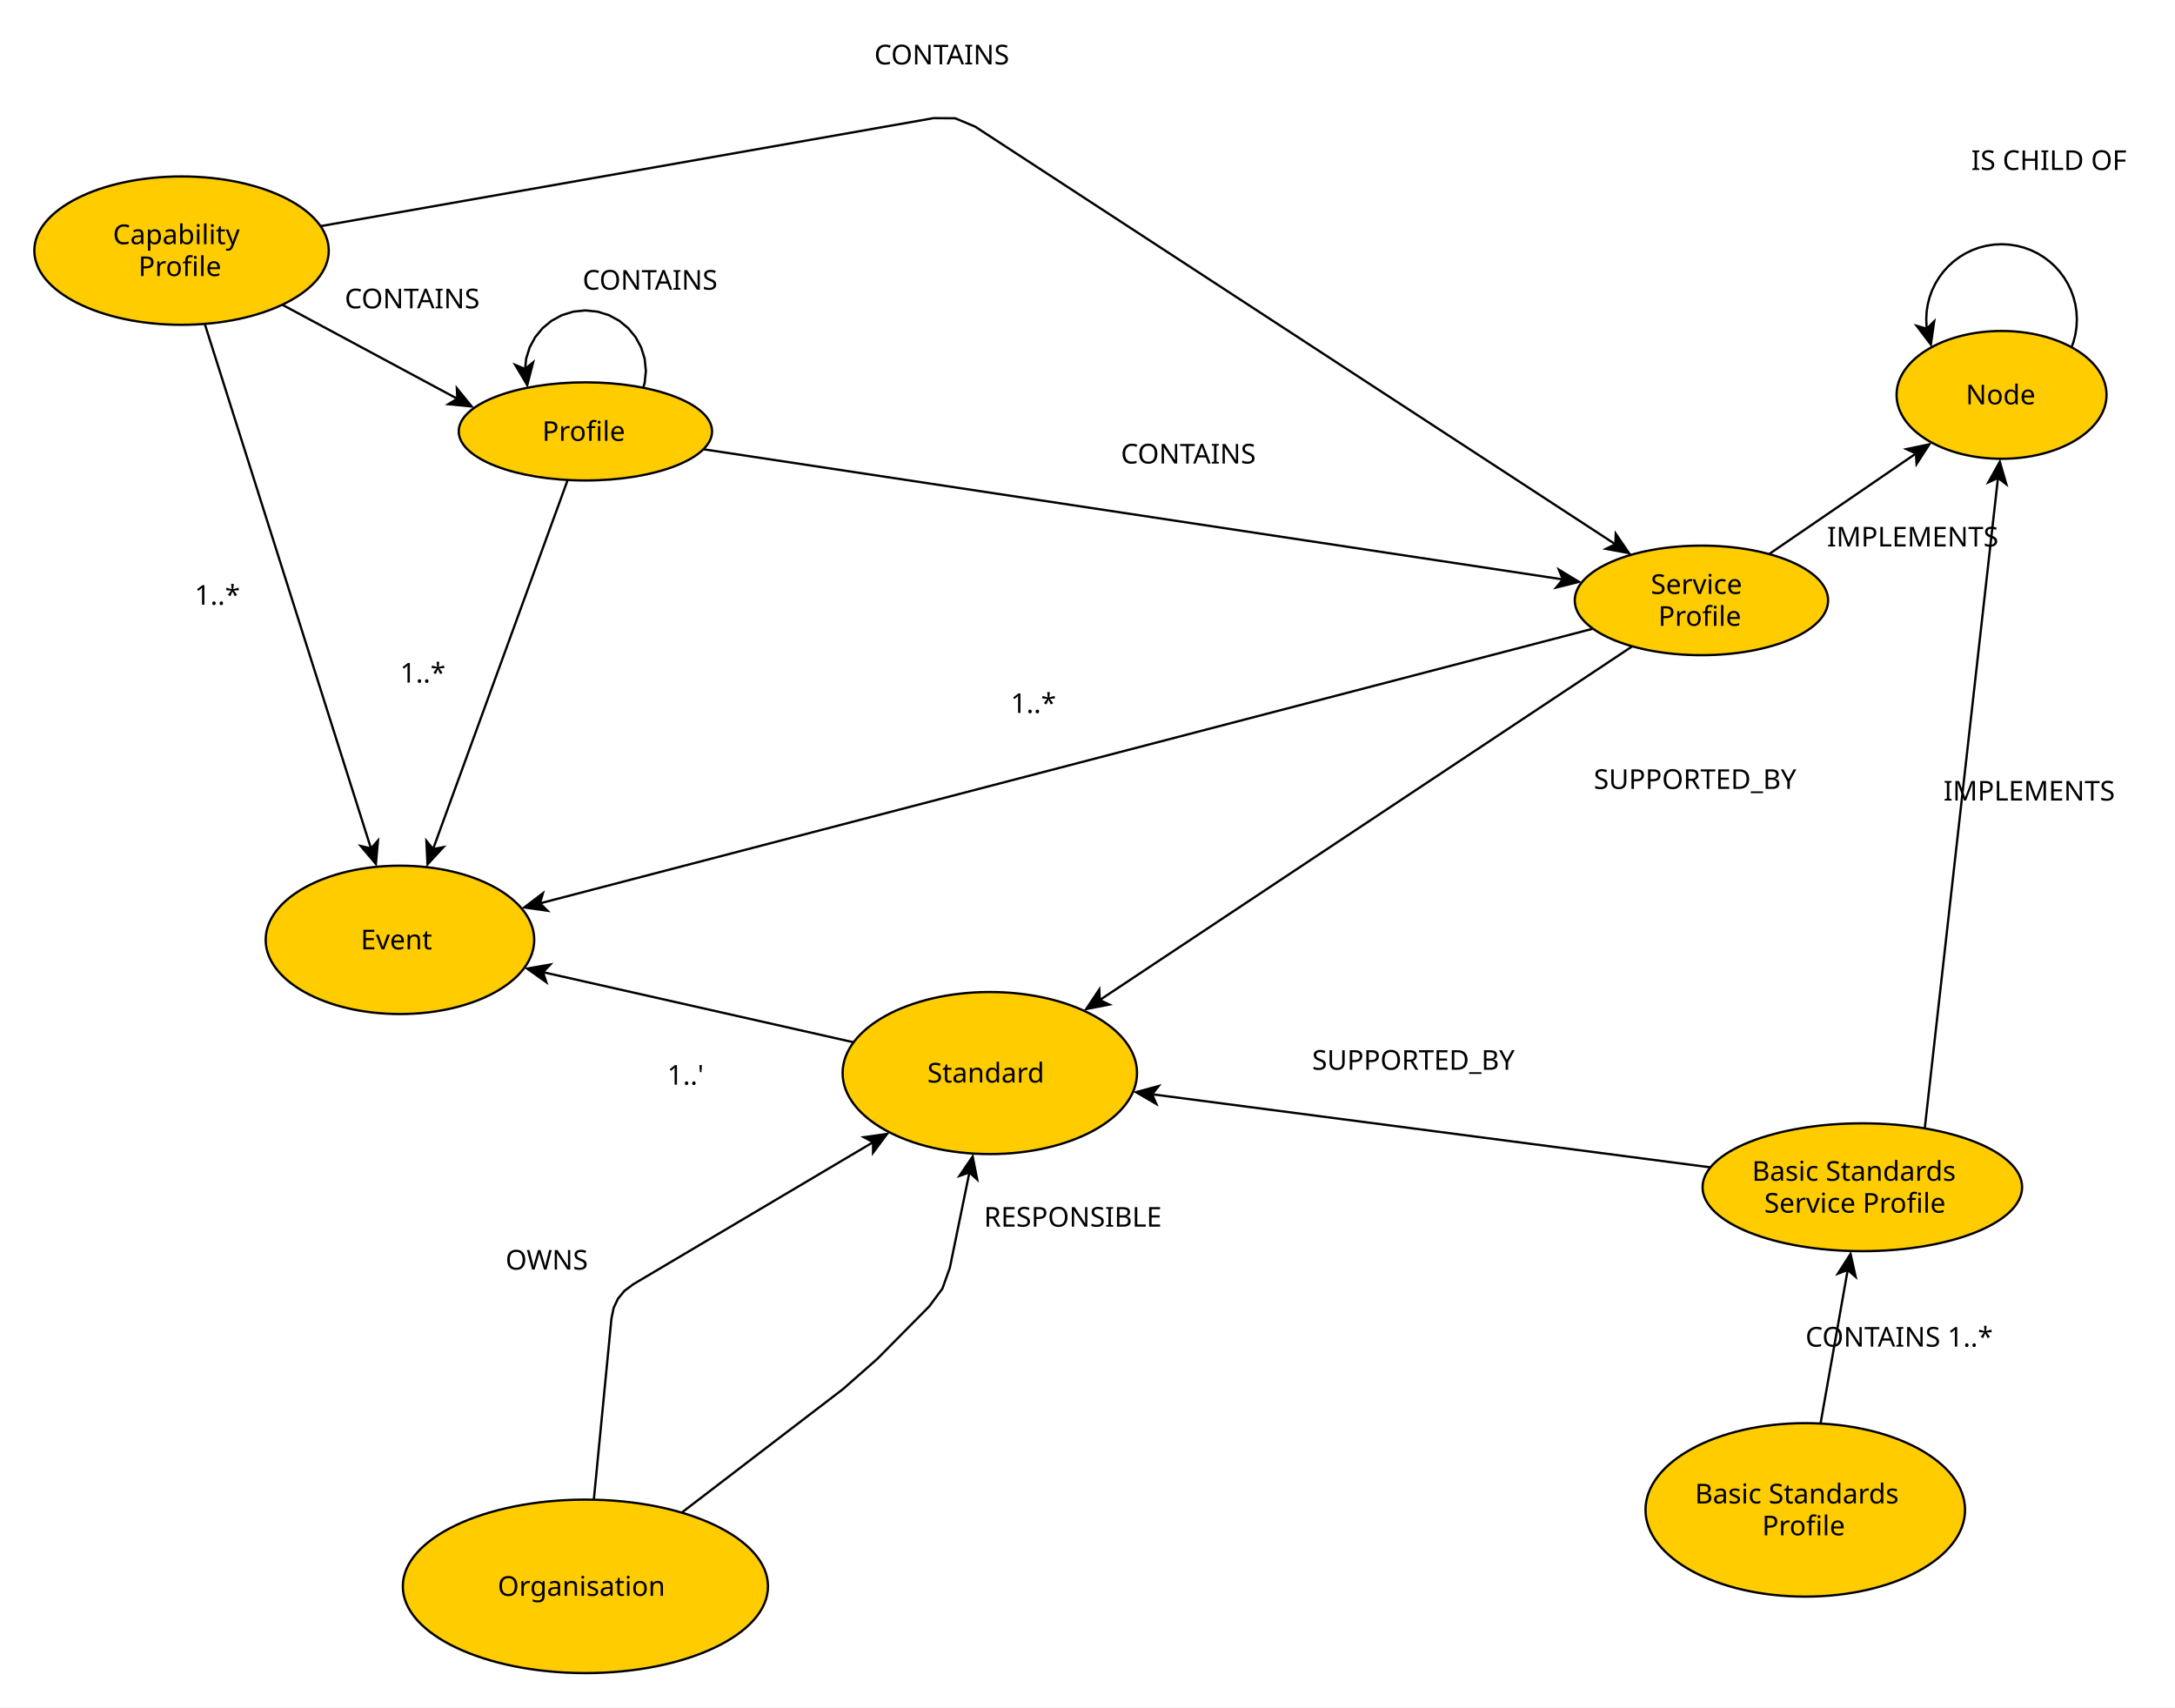
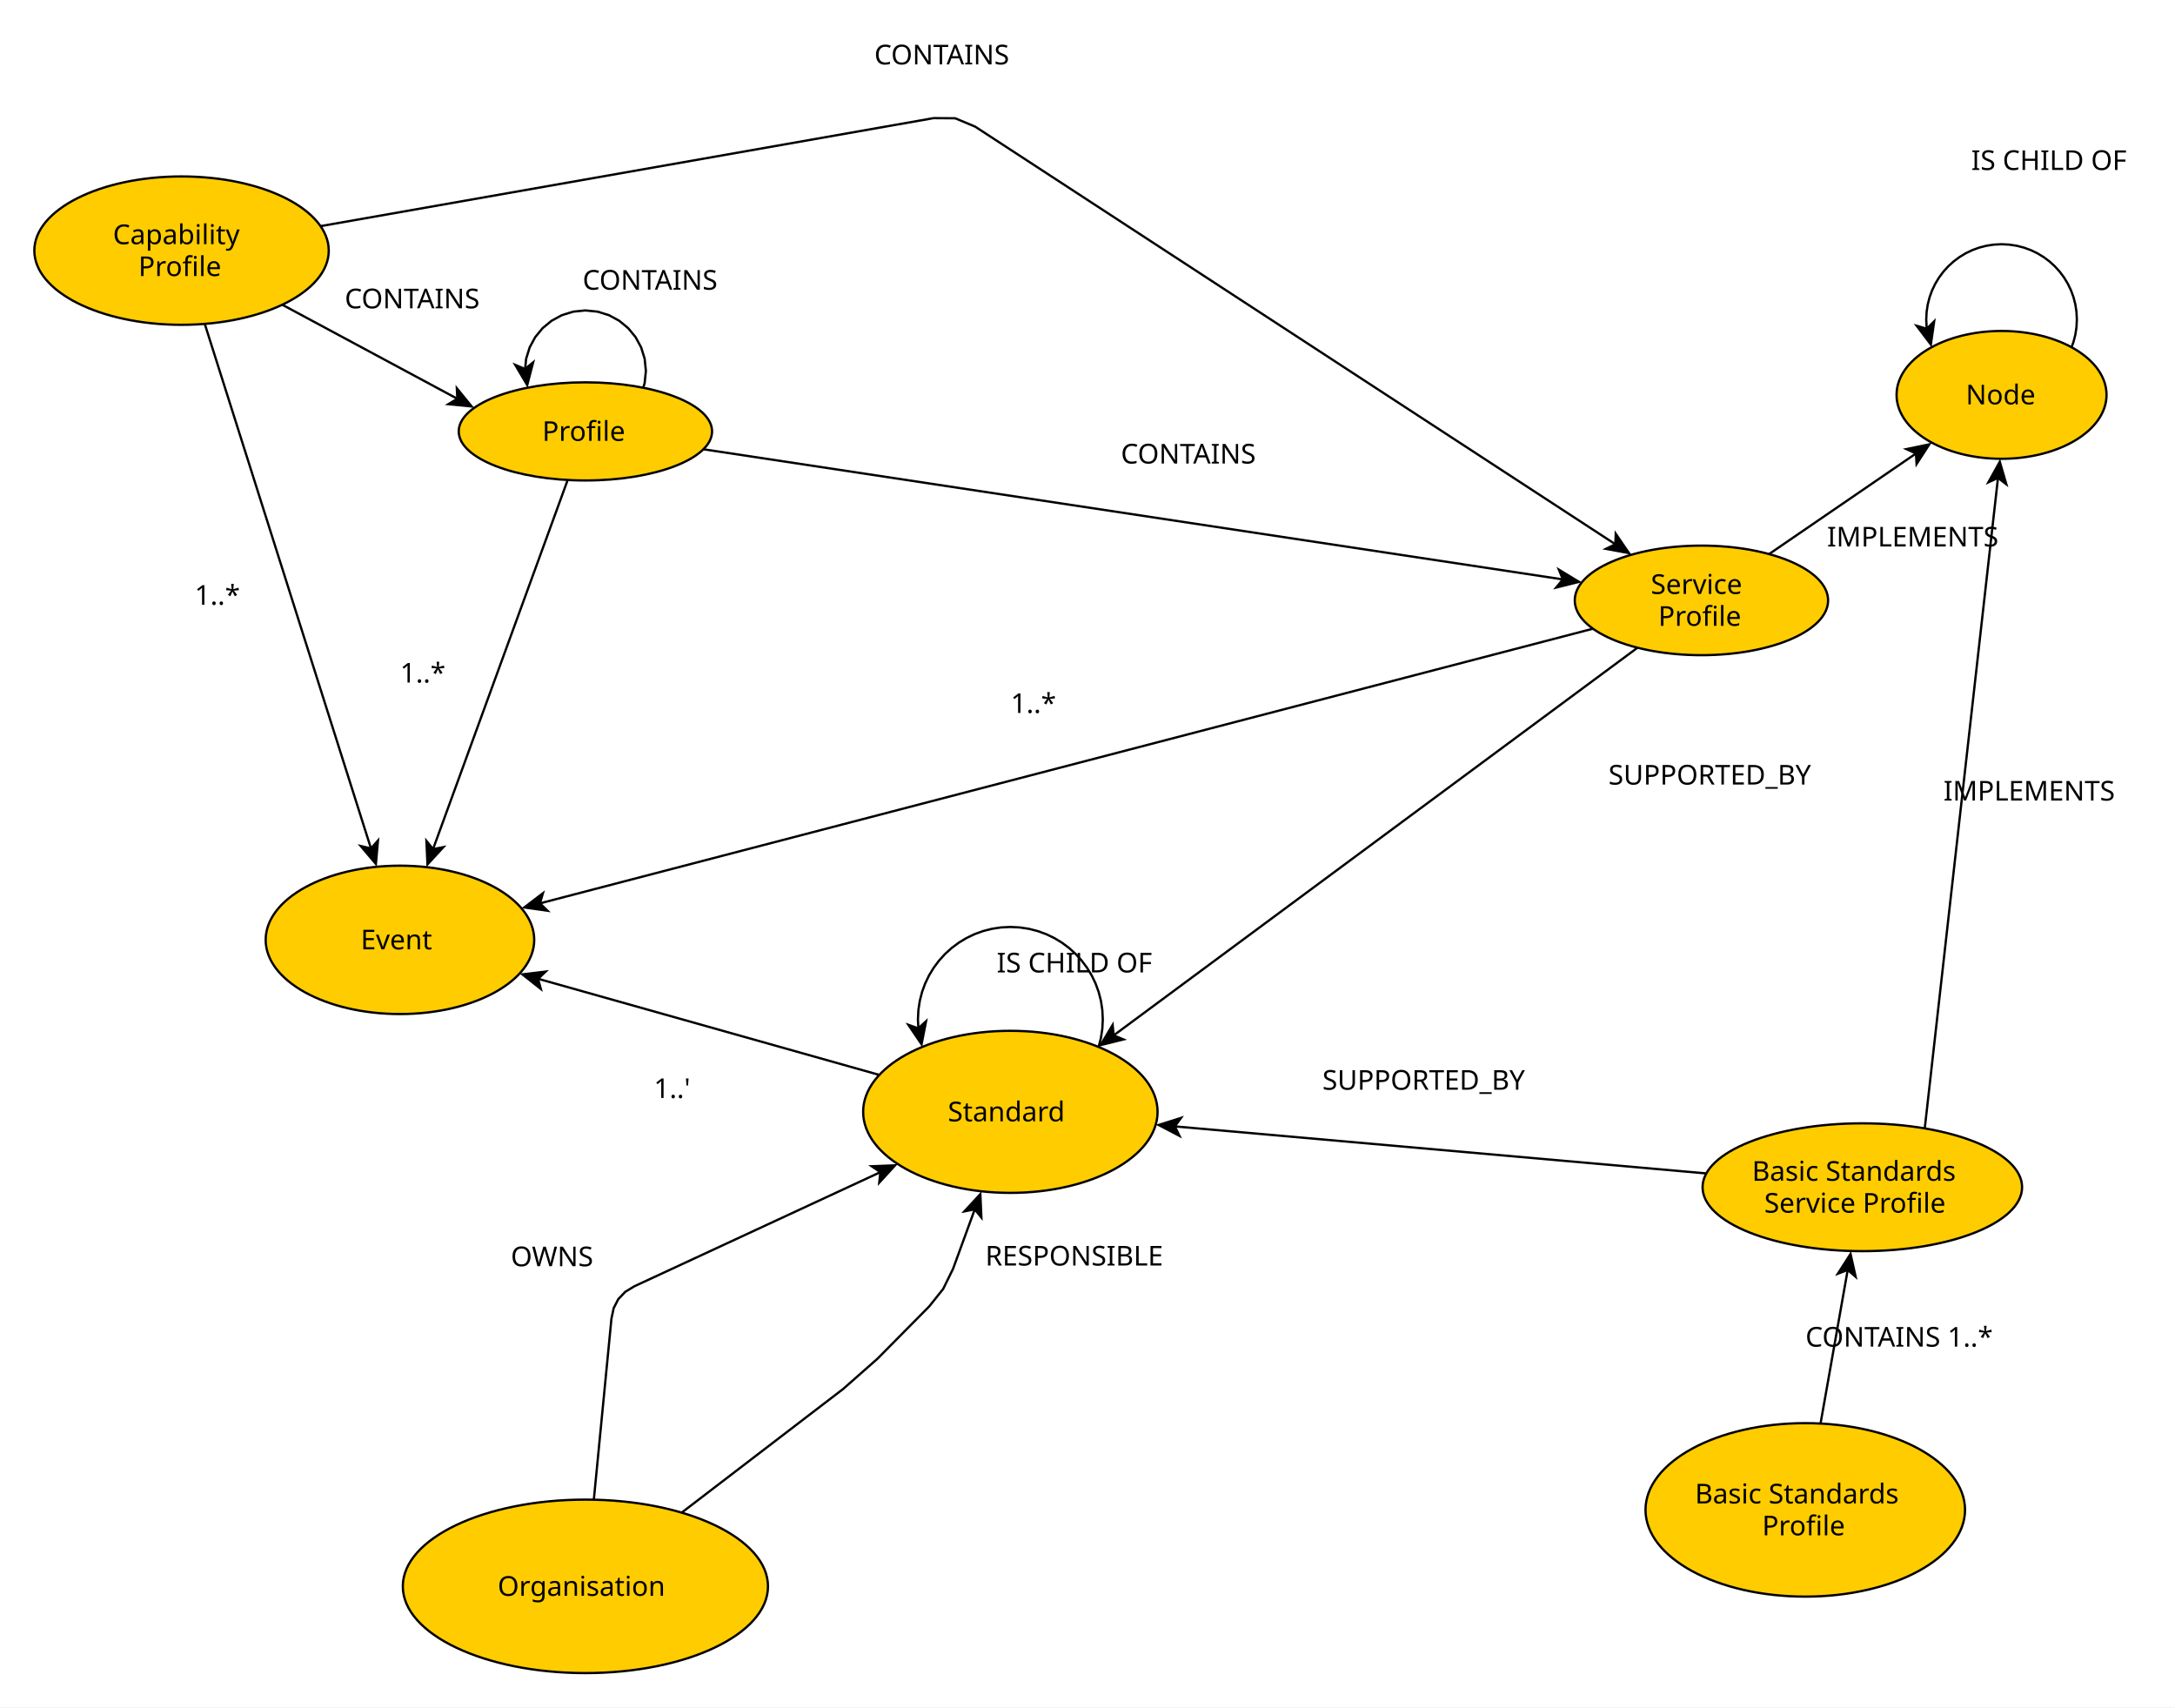
<svg xmlns="http://www.w3.org/2000/svg" fill-opacity="1" color-rendering="auto" color-interpolation="auto" text-rendering="auto" stroke="black" stroke-linecap="square" width="953" stroke-miterlimit="10" shape-rendering="auto" stroke-opacity="1" fill="black" stroke-dasharray="none" font-weight="normal" stroke-width="1" height="748" font-family="'Dialog'" font-style="normal" stroke-linejoin="miter" font-size="12px" stroke-dashoffset="0" image-rendering="auto">
  <defs id="genericDefs" />
  <g>
    <defs id="defs1">
      <clipPath clipPathUnits="userSpaceOnUse" id="clipPath1">
        <path d="M0 0 L953 0 L953 748 L0 748 L0 0 Z" />
      </clipPath>
      <clipPath clipPathUnits="userSpaceOnUse" id="clipPath2">
        <path d="M96 0 L1049 0 L1049 748 L96 748 L96 0 Z" />
      </clipPath>
    </defs>
    <g fill="white" text-rendering="geometricPrecision" shape-rendering="geometricPrecision" transform="translate(-96,0)" stroke="white">
      <rect x="96" width="953" height="748" y="0" clip-path="url(#clipPath2)" stroke="none" />
    </g>
    <g fill="rgb(255,204,0)" text-rendering="geometricPrecision" shape-rendering="geometricPrecision" transform="matrix(1,0,0,1,-96,0)" stroke="rgb(255,204,0)">
      <ellipse rx="64.5" ry="32.5" clip-path="url(#clipPath2)" cx="175.546" cy="109.802" stroke="none" />
    </g>
    <g text-rendering="geometricPrecision" stroke-miterlimit="1.45" shape-rendering="geometricPrecision" transform="matrix(1,0,0,1,-96,0)" stroke-linecap="butt">
      <ellipse rx="64.5" fill="none" ry="32.5" clip-path="url(#clipPath2)" cx="175.546" cy="109.802" />
      <text x="145.481" xml:space="preserve" y="106.972" clip-path="url(#clipPath2)" font-family="sans-serif" stroke="none">Capability</text>
      <text x="156.652" xml:space="preserve" y="120.941" clip-path="url(#clipPath2)" font-family="sans-serif" stroke="none">Profile</text>
-     </g>
-     <g fill="rgb(255,204,0)" text-rendering="geometricPrecision" shape-rendering="geometricPrecision" transform="matrix(1,0,0,1,-96,0)" stroke="rgb(255,204,0)">
-       <ellipse rx="64.5" ry="35.5" clip-path="url(#clipPath2)" cx="529.701" cy="470.114" stroke="none" />
-     </g>
-     <g text-rendering="geometricPrecision" stroke-miterlimit="1.45" shape-rendering="geometricPrecision" transform="matrix(1,0,0,1,-96,0)" stroke-linecap="butt">
-       <ellipse rx="64.5" fill="none" ry="35.5" clip-path="url(#clipPath2)" cx="529.701" cy="470.114" />
-       <text x="502.3" xml:space="preserve" y="474.268" clip-path="url(#clipPath2)" font-family="sans-serif" stroke="none">Standard</text>
    </g>
    <g fill="rgb(255,204,0)" text-rendering="geometricPrecision" shape-rendering="geometricPrecision" transform="matrix(1,0,0,1,-96,0)" stroke="rgb(255,204,0)">
      <ellipse rx="55.5" ry="24" clip-path="url(#clipPath2)" cx="841.5" cy="263.042" stroke="none" />
    </g>
    <g text-rendering="geometricPrecision" stroke-miterlimit="1.45" shape-rendering="geometricPrecision" transform="matrix(1,0,0,1,-96,0)" stroke-linecap="butt">
      <ellipse rx="55.5" fill="none" ry="24" clip-path="url(#clipPath2)" cx="841.5" cy="263.042" />
      <text x="819.325" xml:space="preserve" y="260.212" clip-path="url(#clipPath2)" font-family="sans-serif" stroke="none">Service</text>
      <text x="822.606" xml:space="preserve" y="274.181" clip-path="url(#clipPath2)" font-family="sans-serif" stroke="none">Profile</text>
    </g>
    <g fill="rgb(255,204,0)" text-rendering="geometricPrecision" shape-rendering="geometricPrecision" transform="matrix(1,0,0,1,-96,0)" stroke="rgb(255,204,0)">
      <ellipse rx="55.5" ry="21.5" clip-path="url(#clipPath2)" cx="352.5" cy="189" stroke="none" />
    </g>
    <g text-rendering="geometricPrecision" stroke-miterlimit="1.45" shape-rendering="geometricPrecision" transform="matrix(1,0,0,1,-96,0)" stroke-linecap="butt">
      <ellipse rx="55.5" fill="none" ry="21.5" clip-path="url(#clipPath2)" cx="352.5" cy="189" />
      <text x="333.606" xml:space="preserve" y="193.154" clip-path="url(#clipPath2)" font-family="sans-serif" stroke="none">Profile</text>
    </g>
    <g fill="rgb(255,204,0)" text-rendering="geometricPrecision" shape-rendering="geometricPrecision" transform="matrix(1,0,0,1,-96,0)" stroke="rgb(255,204,0)">
      <ellipse rx="46" ry="28" clip-path="url(#clipPath2)" cx="973" cy="173" stroke="none" />
    </g>
    <g text-rendering="geometricPrecision" stroke-miterlimit="1.45" shape-rendering="geometricPrecision" transform="matrix(1,0,0,1,-96,0)" stroke-linecap="butt">
      <ellipse rx="46" fill="none" ry="28" clip-path="url(#clipPath2)" cx="973" cy="173" />
      <text x="957.341" xml:space="preserve" y="177.154" clip-path="url(#clipPath2)" font-family="sans-serif" stroke="none">Node</text>
    </g>
    <g fill="rgb(255,204,0)" text-rendering="geometricPrecision" shape-rendering="geometricPrecision" transform="matrix(1,0,0,1,-96,0)" stroke="rgb(255,204,0)">
      <ellipse rx="70" ry="38" clip-path="url(#clipPath2)" cx="887" cy="661.5" stroke="none" />
    </g>
    <g text-rendering="geometricPrecision" stroke-miterlimit="1.45" shape-rendering="geometricPrecision" transform="matrix(1,0,0,1,-96,0)" stroke-linecap="butt">
      <ellipse rx="70" fill="none" ry="38" clip-path="url(#clipPath2)" cx="887" cy="661.5" />
      <text x="838.681" xml:space="preserve" y="658.67" clip-path="url(#clipPath2)" font-family="sans-serif" stroke="none">Basic Standards</text>
      <text x="868.106" xml:space="preserve" y="672.639" clip-path="url(#clipPath2)" font-family="sans-serif" stroke="none">Profile</text>
    </g>
    <g fill="rgb(255,204,0)" text-rendering="geometricPrecision" shape-rendering="geometricPrecision" transform="matrix(1,0,0,1,-96,0)" stroke="rgb(255,204,0)">
      <ellipse rx="70" ry="28" clip-path="url(#clipPath2)" cx="912" cy="520.143" stroke="none" />
    </g>
    <g text-rendering="geometricPrecision" stroke-miterlimit="1.45" shape-rendering="geometricPrecision" transform="matrix(1,0,0,1,-96,0)" stroke-linecap="butt">
      <ellipse rx="70" fill="none" ry="28" clip-path="url(#clipPath2)" cx="912" cy="520.143" />
      <text x="863.681" xml:space="preserve" y="517.313" clip-path="url(#clipPath2)" font-family="sans-serif" stroke="none">Basic Standards</text>
      <text x="869.024" xml:space="preserve" y="531.282" clip-path="url(#clipPath2)" font-family="sans-serif" stroke="none">Service Profile</text>
    </g>
    <g fill="rgb(255,204,0)" text-rendering="geometricPrecision" shape-rendering="geometricPrecision" transform="matrix(1,0,0,1,-96,0)" stroke="rgb(255,204,0)">
      <ellipse rx="80" ry="38" clip-path="url(#clipPath2)" cx="352.5" cy="695" stroke="none" />
    </g>
    <g text-rendering="geometricPrecision" stroke-miterlimit="1.45" shape-rendering="geometricPrecision" transform="matrix(1,0,0,1,-96,0)" stroke-linecap="butt">
      <ellipse rx="80" fill="none" ry="38" clip-path="url(#clipPath2)" cx="352.5" cy="695" />
      <text x="314.06" xml:space="preserve" y="699.154" clip-path="url(#clipPath2)" font-family="sans-serif" stroke="none">Organisation</text>
    </g>
    <g fill="rgb(255,204,0)" text-rendering="geometricPrecision" shape-rendering="geometricPrecision" transform="matrix(1,0,0,1,-96,0)" stroke="rgb(255,204,0)">
      <ellipse rx="58.831" ry="32.5" clip-path="url(#clipPath2)" cx="271.24" cy="411.766" stroke="none" />
    </g>
    <g text-rendering="geometricPrecision" stroke-miterlimit="1.45" shape-rendering="geometricPrecision" transform="matrix(1,0,0,1,-96,0)" stroke-linecap="butt">
      <ellipse rx="58.831" fill="none" ry="32.5" clip-path="url(#clipPath2)" cx="271.24" cy="411.766" />
      <text x="254.052" xml:space="preserve" y="415.921" clip-path="url(#clipPath2)" font-family="sans-serif" stroke="none">Event</text>
+     </g>
+     <g fill="rgb(255,204,0)" text-rendering="geometricPrecision" shape-rendering="geometricPrecision" transform="matrix(1,0,0,1,-96,0)" stroke="rgb(255,204,0)">
+       <ellipse rx="64.5" ry="35.5" clip-path="url(#clipPath2)" cx="538.701" cy="487.114" stroke="none" />
+     </g>
+     <g text-rendering="geometricPrecision" stroke-miterlimit="1.45" shape-rendering="geometricPrecision" transform="matrix(1,0,0,1,-96,0)" stroke-linecap="butt">
+       <ellipse rx="64.5" fill="none" ry="35.5" clip-path="url(#clipPath2)" cx="538.701" cy="487.114" />
+       <text x="511.3" xml:space="preserve" y="491.268" clip-path="url(#clipPath2)" font-family="sans-serif" stroke="none">Standard</text>
      <path fill="none" d="M236.431 99.076 L505.051 51.754 L514.531 51.819 L523.275 55.483 L804.131 238.669" clip-path="url(#clipPath2)" />
      <path d="M810.832 243.039 L803.512 232.296 L803.294 238.122 L798.049 240.671 Z" clip-path="url(#clipPath2)" stroke="none" />
      <text x="479.09" xml:space="preserve" y="28.213" clip-path="url(#clipPath2)" font-family="sans-serif" stroke="none">CONTAINS</text>
-       <path fill="none" d="M811.216 283.154 L577.523 438.354" clip-path="url(#clipPath2)" />
-       <path d="M570.859 442.78 L583.621 440.307 L578.356 437.801 L578.089 431.976 Z" clip-path="url(#clipPath2)" stroke="none" />
-       <text x="794.327" xml:space="preserve" y="345.631" clip-path="url(#clipPath2)" font-family="sans-serif" stroke="none">SUPPORTED_BY</text>
      <path fill="none" d="M219.676 133.504 L296.755 174.904" clip-path="url(#clipPath2)" />
      <path d="M303.803 178.689 L295.598 168.607 L295.875 174.431 L290.866 177.416 Z" clip-path="url(#clipPath2)" stroke="none" />
      <text x="247.046" xml:space="preserve" y="135.083" clip-path="url(#clipPath2)" font-family="sans-serif" stroke="none">CONTAINS</text>
      <path fill="none" d="M377.822 169.9 L378.462 167.841 L379 162.5 L378.462 157.159 L376.918 152.185 L374.474 147.684 L371.238 143.762 L367.316 140.526 L362.815 138.083 L357.841 136.538 L352.5 136 L347.159 136.538 L342.185 138.083 L337.684 140.526 L333.762 143.762 L330.526 147.684 L328.082 152.185 L326.538 157.159 L326.052 161.98 L326.068 162.079" clip-path="url(#clipPath2)" />
      <path d="M327.192 169.999 L330.457 157.416 L325.928 161.089 L320.556 158.821 Z" clip-path="url(#clipPath2)" stroke="none" />
      <text x="351.264" xml:space="preserve" y="126.912" clip-path="url(#clipPath2)" font-family="sans-serif" stroke="none">CONTAINS</text>
      <path fill="none" d="M404.192 196.827 L781.208 253.913" clip-path="url(#clipPath2)" />
      <path d="M789.118 255.111 L778.002 248.371 L780.22 253.763 L776.505 258.258 Z" clip-path="url(#clipPath2)" stroke="none" />
      <text x="587.128" xml:space="preserve" y="203.068" clip-path="url(#clipPath2)" font-family="sans-serif" stroke="none">CONTAINS</text>
      <path fill="none" d="M871.135 242.75 L935.837 198.447" clip-path="url(#clipPath2)" />
      <path d="M942.438 193.927 L929.712 196.581 L935.012 199.012 L935.362 204.832 Z" clip-path="url(#clipPath2)" stroke="none" />
      <text x="896.54" xml:space="preserve" y="239.418" clip-path="url(#clipPath2)" font-family="sans-serif" stroke="none">IMPLEMENTS</text>
      <path fill="none" d="M1003.675 152.111 L1004.516 149.813 L1005.33 146.651 L1005.83 143.374 L1006 140 L1005.83 136.626 L1005.33 133.349 L1004.516 130.187 L1003.407 127.155 L1002.017 124.27 L1000.364 121.549 L998.464 119.009 L996.335 116.665 L993.991 114.536 L991.451 112.636 L988.73 110.983 L985.845 109.593 L982.813 108.484 L979.651 107.67 L976.374 107.17 L973 107 L969.626 107.17 L966.349 107.67 L963.187 108.484 L960.155 109.593 L957.27 110.983 L954.549 112.636 L952.009 114.536 L949.665 116.665 L947.536 119.009 L945.636 121.549 L943.983 124.27 L942.593 127.155 L941.484 130.187 L940.67 133.349 L940.17 136.626 L940 140 L940.17 143.374 L940.322 144.366 L940.351 144.461" clip-path="url(#clipPath2)" />
      <path d="M942.35 152.208 L944.193 139.339 L940.101 143.493 L934.51 141.837 Z" clip-path="url(#clipPath2)" stroke="none" />
      <text x="959.695" xml:space="preserve" y="74.461" clip-path="url(#clipPath2)" font-family="sans-serif" stroke="none">IS CHILD OF</text>
      <path fill="none" d="M893.69 623.674 L905.667 555.951" clip-path="url(#clipPath2)" />
      <path d="M907.06 548.073 L900.047 559.019 L905.493 556.936 L909.894 560.76 Z" clip-path="url(#clipPath2)" stroke="none" />
      <text x="887.074" xml:space="preserve" y="589.976" clip-path="url(#clipPath2)" font-family="sans-serif" stroke="none">CONTAINS 1..*</text>
-       <path fill="none" d="M845.47 511.437 L600.384 479.363" clip-path="url(#clipPath2)" />
-       <path d="M592.452 478.325 L603.702 484.84 L601.376 479.493 L604.999 474.925 Z" clip-path="url(#clipPath2)" stroke="none" />
-       <text x="670.915" xml:space="preserve" y="468.667" clip-path="url(#clipPath2)" font-family="sans-serif" stroke="none">SUPPORTED_BY</text>
      <path fill="none" d="M939.353 494.366 L971.485 208.959" clip-path="url(#clipPath2)" />
      <path d="M972.38 201.009 L966.069 212.374 L971.373 209.952 L976.006 213.493 Z" clip-path="url(#clipPath2)" stroke="none" />
      <text x="947.553" xml:space="preserve" y="350.726" clip-path="url(#clipPath2)" font-family="sans-serif" stroke="none">IMPLEMENTS</text>
-       <path fill="none" d="M356.193 657.04 L363.912 577.693 L364.873 573.02 L366.789 568.954 L369.659 565.496 L373.484 562.644 L478.913 500.197" clip-path="url(#clipPath2)" />
-       <path d="M485.796 496.12 L472.923 497.933 L478.052 500.706 L478.019 506.537 Z" clip-path="url(#clipPath2)" stroke="none" />
-       <text x="317.493" xml:space="preserve" y="556.224" clip-path="url(#clipPath2)" font-family="sans-serif" stroke="none">OWNS</text>
-       <path fill="none" d="M394.672 662.709 L465.411 608.544 L480.385 595.356 L503.132 572.371 L508.91 564.591 L512.177 555.467 L520.85 513.226" clip-path="url(#clipPath2)" />
-       <path d="M522.459 505.389 L515.147 516.138 L520.649 514.205 L524.943 518.149 Z" clip-path="url(#clipPath2)" stroke="none" />
-       <text x="527.127" xml:space="preserve" y="537.411" clip-path="url(#clipPath2)" font-family="sans-serif" stroke="none">RESPONSIBLE</text>
      <path fill="none" d="M185.716 141.895 L258.678 372.127" clip-path="url(#clipPath2)" />
      <path d="M261.095 379.753 L262.236 366.803 L258.376 371.174 L252.703 369.824 Z" clip-path="url(#clipPath2)" stroke="none" />
      <text x="181.291" xml:space="preserve" y="264.938" clip-path="url(#clipPath2)" font-family="sans-serif" stroke="none">1..*</text>
      <path fill="none" d="M344.735 210.288 L285.603 372.391" clip-path="url(#clipPath2)" />
      <path d="M282.862 379.907 L291.671 370.347 L285.946 371.452 L282.277 366.92 Z" clip-path="url(#clipPath2)" stroke="none" />
      <text x="271.311" xml:space="preserve" y="299.037" clip-path="url(#clipPath2)" font-family="sans-serif" stroke="none">1..*</text>
      <path fill="none" d="M793.974 275.437 L332.182 395.873" clip-path="url(#clipPath2)" />
      <path d="M324.441 397.892 L337.314 399.701 L333.149 395.62 L334.791 390.025 Z" clip-path="url(#clipPath2)" stroke="none" />
      <text x="538.852" xml:space="preserve" y="312.351" clip-path="url(#clipPath2)" font-family="sans-serif" stroke="none">1..*</text>
-       <path fill="none" d="M470.026 456.642 L333.503 425.822" clip-path="url(#clipPath2)" />
-       <path d="M325.7 424.06 L336.304 431.58 L334.479 426.042 L338.506 421.826 Z" clip-path="url(#clipPath2)" stroke="none" />
-       <text x="388.355" xml:space="preserve" y="475.209" clip-path="url(#clipPath2)" font-family="sans-serif" stroke="none">1..'</text>
+       <path fill="none" d="M813.498 283.764 L583.625 453.87" clip-path="url(#clipPath2)" />
+       <path d="M577.194 458.629 L589.815 455.51 L584.429 453.275 L583.866 447.471 Z" clip-path="url(#clipPath2)" stroke="none" />
+       <text x="800.752" xml:space="preserve" y="343.724" clip-path="url(#clipPath2)" font-family="sans-serif" stroke="none">SUPPORTED_BY</text>
+       <path fill="none" d="M356.193 657.04 L363.912 577.693 L364.902 573.076 L366.906 569.177 L369.922 565.995 L373.952 563.532 L482.123 513.357" clip-path="url(#clipPath2)" />
+       <path d="M489.381 509.991 L476.391 510.505 L481.216 513.778 L480.599 519.576 Z" clip-path="url(#clipPath2)" stroke="none" />
+       <text x="319.815" xml:space="preserve" y="554.759" clip-path="url(#clipPath2)" font-family="sans-serif" stroke="none">OWNS</text>
+       <path fill="none" d="M843.652 514.096 L610.352 493.453" clip-path="url(#clipPath2)" />
+       <path d="M602.384 492.748 L613.896 498.786 L611.349 493.541 L614.778 488.825 Z" clip-path="url(#clipPath2)" stroke="none" />
+       <text x="675.415" xml:space="preserve" y="477.422" clip-path="url(#clipPath2)" font-family="sans-serif" stroke="none">SUPPORTED_BY</text>
+       <path fill="none" d="M394.672 662.709 L465.411 608.544 L480.385 595.356 L503.132 572.371 L509.265 564.692 L513.596 555.87 L523.249 529.432" clip-path="url(#clipPath2)" />
+       <path d="M525.993 521.918 L517.18 531.475 L522.906 530.372 L526.573 534.905 Z" clip-path="url(#clipPath2)" stroke="none" />
+       <text x="527.74" xml:space="preserve" y="554.441" clip-path="url(#clipPath2)" font-family="sans-serif" stroke="none">RESPONSIBLE</text>
+       <path fill="none" d="M577.37 458.686 L577.38 458.657 L578.379 454.776 L578.992 450.755 L579.201 446.614 L578.992 442.473 L578.379 438.452 L577.38 434.57 L576.019 430.849 L574.313 427.309 L572.284 423.97 L569.953 420.852 L567.339 417.976 L564.463 415.362 L561.345 413.03 L558.006 411.002 L554.466 409.296 L550.745 407.934 L546.864 406.937 L542.842 406.323 L538.701 406.114 L534.56 406.323 L530.539 406.937 L526.658 407.934 L522.937 409.296 L519.397 411.002 L516.057 413.03 L512.939 415.362 L510.063 417.976 L507.45 420.852 L505.118 423.97 L503.089 427.309 L501.384 430.849 L500.022 434.57 L499.024 438.452 L498.41 442.473 L498.201 446.614 L498.41 450.755 L498.425 450.849 L498.45 450.946" clip-path="url(#clipPath2)" />
+       <path d="M500.053 458.784 L502.547 446.026 L498.25 449.966 L492.75 448.029 Z" clip-path="url(#clipPath2)" stroke="none" />
+       <text x="532.701" xml:space="preserve" y="426.026" clip-path="url(#clipPath2)" font-family="sans-serif" stroke="none">IS CHILD OF</text>
+       <path fill="none" d="M481.285 470.939 L331.35 428.7" clip-path="url(#clipPath2)" />
+       <path d="M323.65 426.531 L333.845 434.597 L332.313 428.971 L336.556 424.972 Z" clip-path="url(#clipPath2)" stroke="none" />
+       <text x="382.484" xml:space="preserve" y="481.042" clip-path="url(#clipPath2)" font-family="sans-serif" stroke="none">1..'</text>
    </g>
  </g>
</svg>
